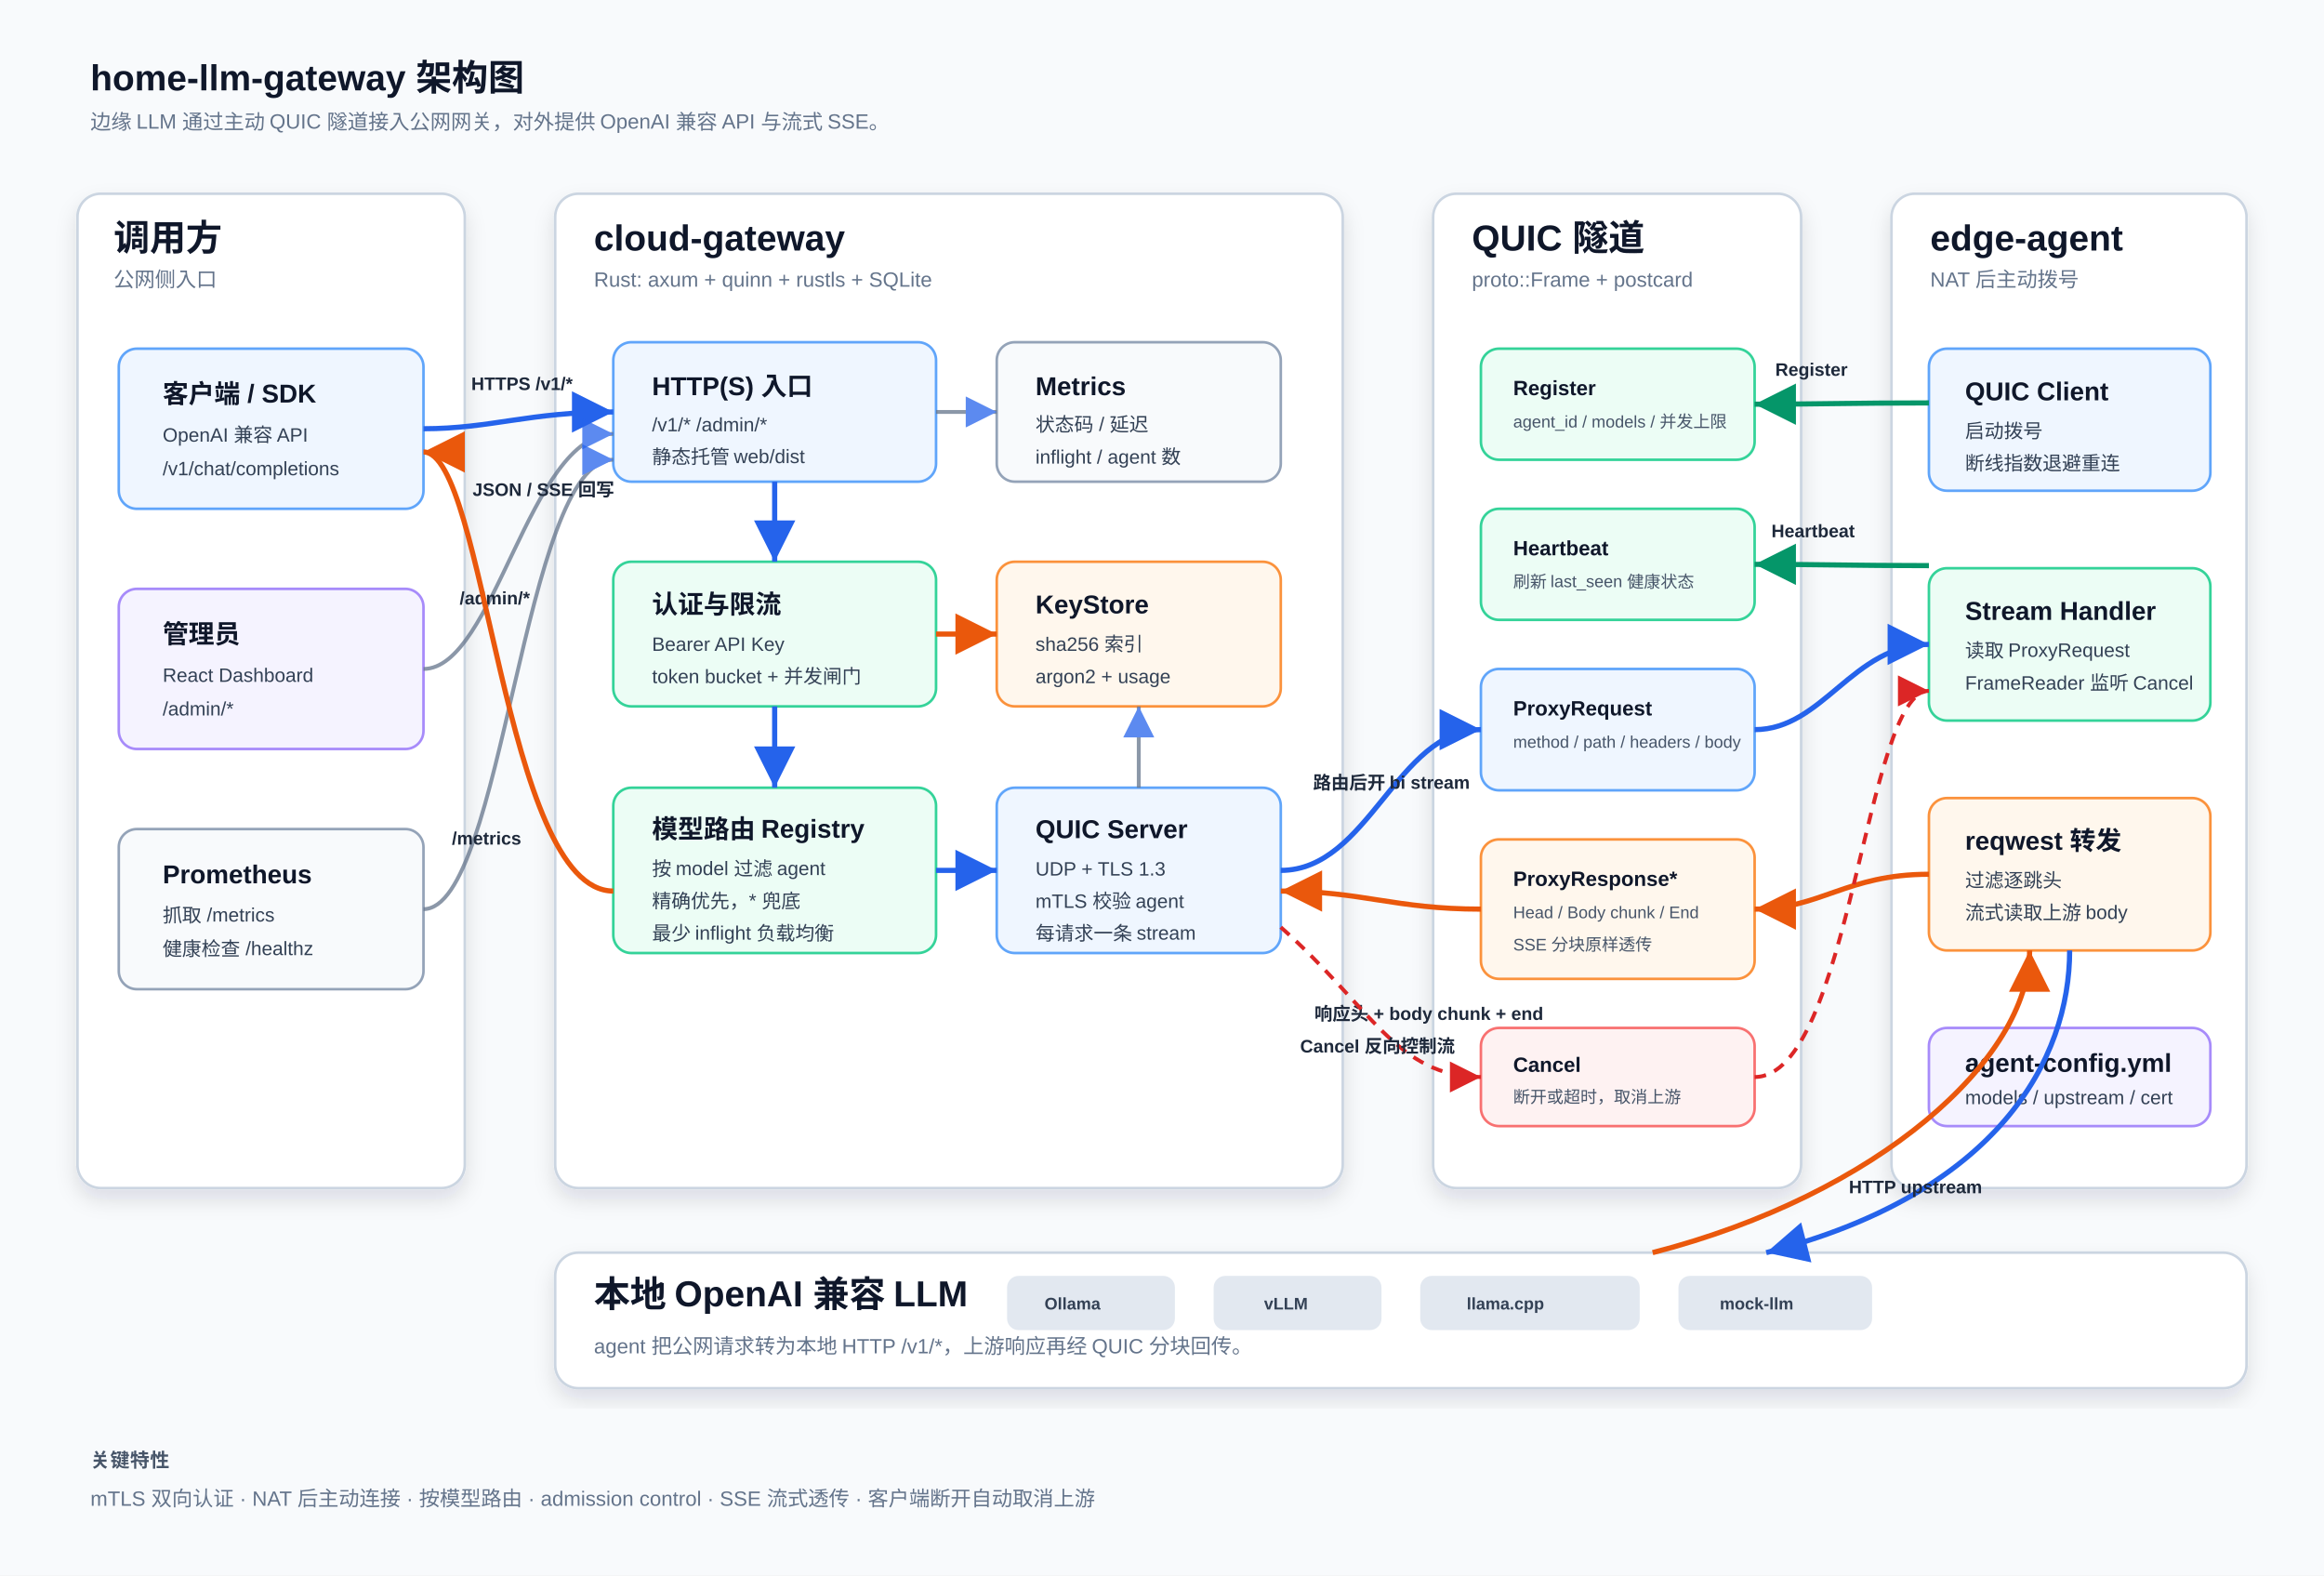
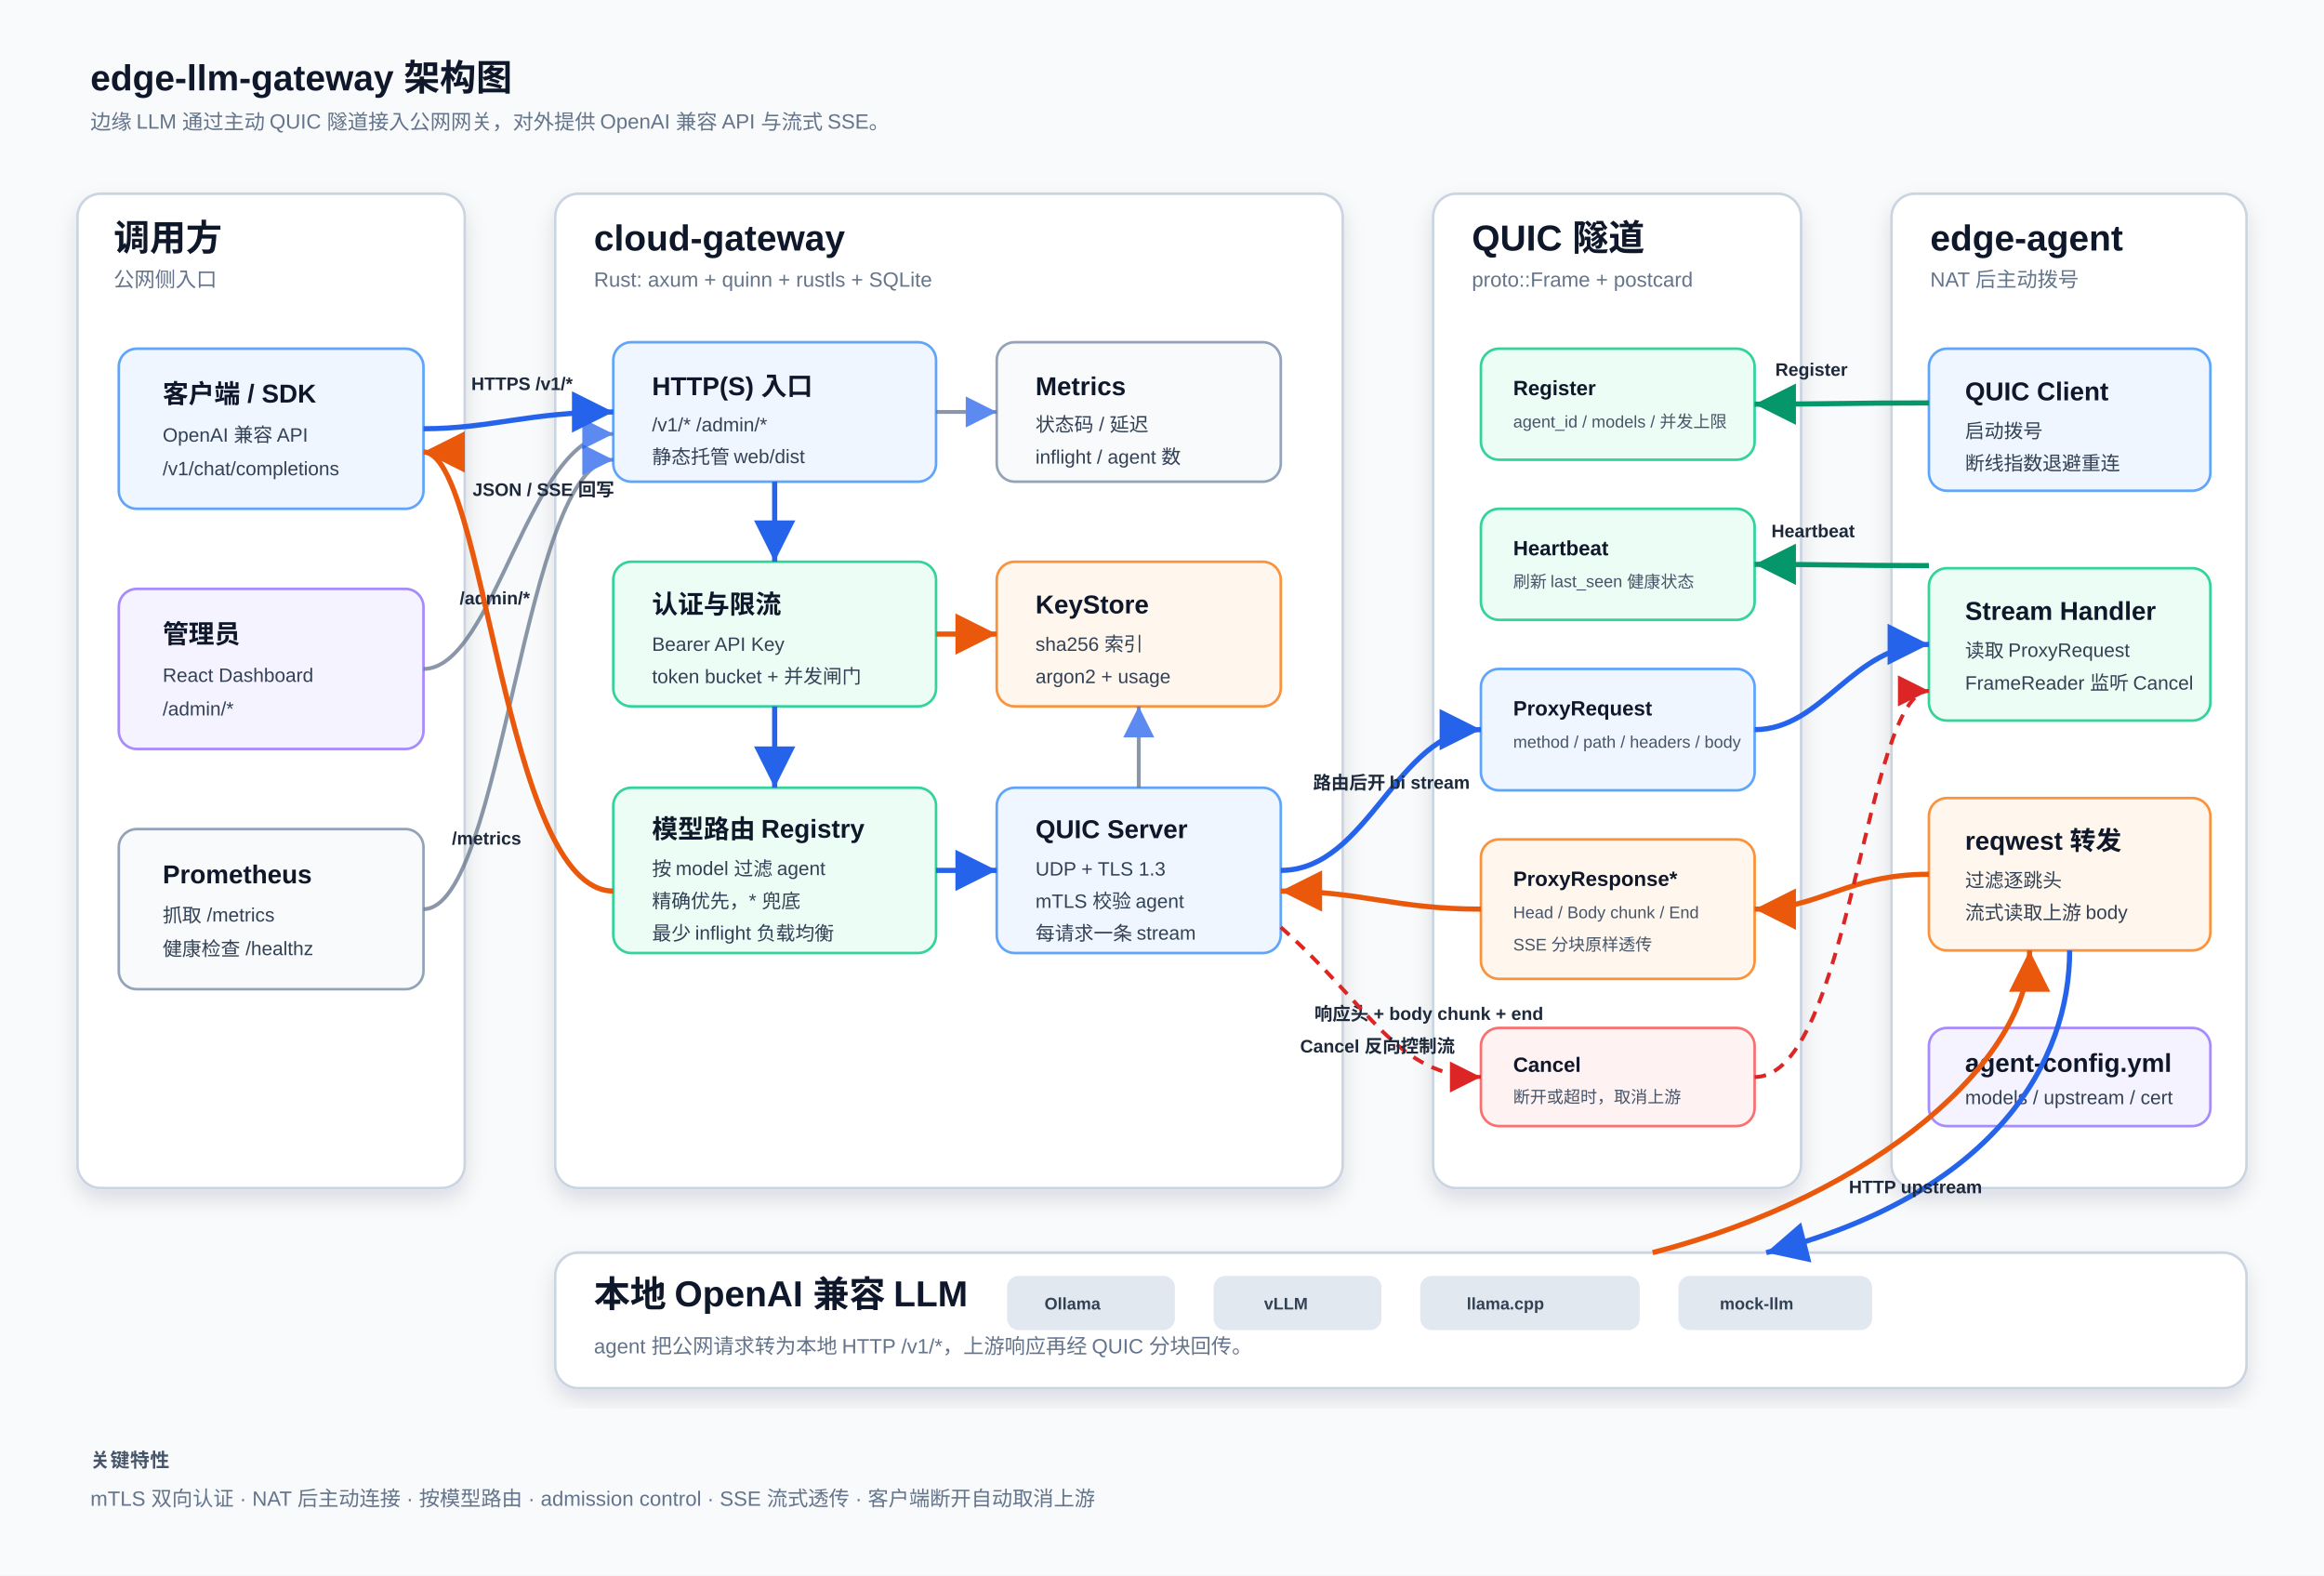
<svg xmlns="http://www.w3.org/2000/svg" width="1800" height="1220" viewBox="0 0 1800 1220" role="img" aria-labelledby="title desc">
  <defs>
    <marker id="arrow-blue" markerWidth="12" markerHeight="12" refX="10" refY="6" orient="auto" markerUnits="strokeWidth">
      <path d="M2,2 L10,6 L2,10 Z" fill="#2563eb" />
    </marker>
    <marker id="arrow-green" markerWidth="12" markerHeight="12" refX="10" refY="6" orient="auto" markerUnits="strokeWidth">
      <path d="M2,2 L10,6 L2,10 Z" fill="#059669" />
    </marker>
    <marker id="arrow-orange" markerWidth="12" markerHeight="12" refX="10" refY="6" orient="auto" markerUnits="strokeWidth">
      <path d="M2,2 L10,6 L2,10 Z" fill="#ea580c" />
    </marker>
    <marker id="arrow-red" markerWidth="12" markerHeight="12" refX="10" refY="6" orient="auto" markerUnits="strokeWidth">
      <path d="M2,2 L10,6 L2,10 Z" fill="#dc2626" />
    </marker>
    <filter id="soft-shadow" x="-15%" y="-15%" width="130%" height="130%">
      <feDropShadow dx="0" dy="8" stdDeviation="8" flood-color="#0f172a" flood-opacity="0.12" />
    </filter>
    <style>
      .bg { fill: #f8fafc; }
      .panel { fill: #ffffff; stroke: #cbd5e1; stroke-width: 2; rx: 18; filter: url(#soft-shadow); }
      .panel-title { font: 700 28px -apple-system, BlinkMacSystemFont, "Segoe UI", Arial, "PingFang SC", "Microsoft YaHei", sans-serif; fill: #0f172a; }
      .panel-sub { font: 400 16px -apple-system, BlinkMacSystemFont, "Segoe UI", Arial, "PingFang SC", "Microsoft YaHei", sans-serif; fill: #64748b; }
      .node { fill: #f8fafc; stroke: #94a3b8; stroke-width: 2; rx: 14; }
      .node-blue { fill: #eff6ff; stroke: #60a5fa; }
      .node-green { fill: #ecfdf5; stroke: #34d399; }
      .node-orange { fill: #fff7ed; stroke: #fb923c; }
      .node-red { fill: #fef2f2; stroke: #f87171; }
      .node-purple { fill: #f5f3ff; stroke: #a78bfa; }
      .node-title { font: 700 20px -apple-system, BlinkMacSystemFont, "Segoe UI", Arial, "PingFang SC", "Microsoft YaHei", sans-serif; fill: #0f172a; }
      .node-text { font: 400 15px -apple-system, BlinkMacSystemFont, "Segoe UI", Arial, "PingFang SC", "Microsoft YaHei", sans-serif; fill: #334155; }
      .small-title { font: 700 16px -apple-system, BlinkMacSystemFont, "Segoe UI", Arial, "PingFang SC", "Microsoft YaHei", sans-serif; fill: #0f172a; }
      .small-text { font: 400 13px -apple-system, BlinkMacSystemFont, "Segoe UI", Arial, "PingFang SC", "Microsoft YaHei", sans-serif; fill: #475569; }
      .label { font: 600 14px -apple-system, BlinkMacSystemFont, "Segoe UI", Arial, "PingFang SC", "Microsoft YaHei", sans-serif; fill: #1e293b; }
      .flow-blue { fill: none; stroke: #2563eb; stroke-width: 4; marker-end: url(#arrow-blue); }
      .flow-green { fill: none; stroke: #059669; stroke-width: 4; marker-end: url(#arrow-green); }
      .flow-orange { fill: none; stroke: #ea580c; stroke-width: 4; marker-end: url(#arrow-orange); }
      .flow-red { fill: none; stroke: #dc2626; stroke-width: 3; stroke-dasharray: 9 7; marker-end: url(#arrow-red); }
      .flow-muted { fill: none; stroke: #64748b; stroke-width: 3; marker-end: url(#arrow-blue); opacity: 0.75; }
      .chip { fill: #e2e8f0; rx: 9; }
      .chip-text { font: 600 13px -apple-system, BlinkMacSystemFont, "Segoe UI", Arial, "PingFang SC", "Microsoft YaHei", sans-serif; fill: #334155; }
      .section-label { font: 700 15px -apple-system, BlinkMacSystemFont, "Segoe UI", Arial, "PingFang SC", "Microsoft YaHei", sans-serif; fill: #475569; letter-spacing: 0.4px; }
    </style>
  </defs>
  <rect class="bg" x="0" y="0" width="1800" height="1220" />
-   <text x="70" y="70" class="panel-title">home-llm-gateway 架构图</text>
+   <text x="70" y="70" class="panel-title">edge-llm-gateway 架构图</text>
  <text x="70" y="100" class="panel-sub">边缘 LLM 通过主动 QUIC 隧道接入公网网关，对外提供 OpenAI 兼容 API 与流式 SSE。</text>
  <rect class="panel" x="60" y="150" width="300" height="770" />
  <text x="88" y="194" class="panel-title">调用方</text>
  <text x="88" y="222" class="panel-sub">公网侧入口</text>
  <rect class="node node-blue" x="92" y="270" width="236" height="124" />
  <text x="126" y="312" class="node-title">客户端 / SDK</text>
  <text x="126" y="342" class="node-text">OpenAI 兼容 API</text>
  <text x="126" y="368" class="node-text">/v1/chat/completions</text>
  <rect class="node node-purple" x="92" y="456" width="236" height="124" />
  <text x="126" y="498" class="node-title">管理员</text>
  <text x="126" y="528" class="node-text">React Dashboard</text>
  <text x="126" y="554" class="node-text">/admin/*</text>
  <rect class="node" x="92" y="642" width="236" height="124" />
  <text x="126" y="684" class="node-title">Prometheus</text>
  <text x="126" y="714" class="node-text">抓取 /metrics</text>
  <text x="126" y="740" class="node-text">健康检查 /healthz</text>
  <rect class="panel" x="430" y="150" width="610" height="770" />
  <text x="460" y="194" class="panel-title">cloud-gateway</text>
  <text x="460" y="222" class="panel-sub">Rust: axum + quinn + rustls + SQLite</text>
  <rect class="node node-blue" x="475" y="265" width="250" height="108" />
  <text x="505" y="306" class="node-title">HTTP(S) 入口</text>
  <text x="505" y="334" class="node-text">/v1/* /admin/*</text>
  <text x="505" y="359" class="node-text">静态托管 web/dist</text>
  <rect class="node" x="772" y="265" width="220" height="108" />
  <text x="802" y="306" class="node-title">Metrics</text>
  <text x="802" y="334" class="node-text">状态码 / 延迟</text>
  <text x="802" y="359" class="node-text">inflight / agent 数</text>
  <rect class="node node-green" x="475" y="435" width="250" height="112" />
  <text x="505" y="475" class="node-title">认证与限流</text>
  <text x="505" y="504" class="node-text">Bearer API Key</text>
  <text x="505" y="529" class="node-text">token bucket + 并发闸门</text>
  <rect class="node node-orange" x="772" y="435" width="220" height="112" />
  <text x="802" y="475" class="node-title">KeyStore</text>
  <text x="802" y="504" class="node-text">sha256 索引</text>
  <text x="802" y="529" class="node-text">argon2 + usage</text>
  <rect class="node node-green" x="475" y="610" width="250" height="128" />
  <text x="505" y="649" class="node-title">模型路由 Registry</text>
  <text x="505" y="678" class="node-text">按 model 过滤 agent</text>
  <text x="505" y="703" class="node-text">精确优先，* 兜底</text>
  <text x="505" y="728" class="node-text">最少 inflight 负载均衡</text>
  <rect class="node node-blue" x="772" y="610" width="220" height="128" />
  <text x="802" y="649" class="node-title">QUIC Server</text>
  <text x="802" y="678" class="node-text">UDP + TLS 1.3</text>
  <text x="802" y="703" class="node-text">mTLS 校验 agent</text>
  <text x="802" y="728" class="node-text">每请求一条 stream</text>
  <rect class="panel" x="1110" y="150" width="285" height="770" />
  <text x="1140" y="194" class="panel-title">QUIC 隧道</text>
  <text x="1140" y="222" class="panel-sub">proto::Frame + postcard</text>
  <rect class="node node-green" x="1147" y="270" width="212" height="86" />
  <text x="1172" y="306" class="small-title">Register</text>
  <text x="1172" y="331" class="small-text">agent_id / models / 并发上限</text>
  <rect class="node node-green" x="1147" y="394" width="212" height="86" />
  <text x="1172" y="430" class="small-title">Heartbeat</text>
  <text x="1172" y="455" class="small-text">刷新 last_seen 健康状态</text>
  <rect class="node node-blue" x="1147" y="518" width="212" height="94" />
  <text x="1172" y="554" class="small-title">ProxyRequest</text>
  <text x="1172" y="579" class="small-text">method / path / headers / body</text>
  <rect class="node node-orange" x="1147" y="650" width="212" height="108" />
  <text x="1172" y="686" class="small-title">ProxyResponse*</text>
  <text x="1172" y="711" class="small-text">Head / Body chunk / End</text>
  <text x="1172" y="736" class="small-text">SSE 分块原样透传</text>
  <rect class="node node-red" x="1147" y="796" width="212" height="76" />
  <text x="1172" y="830" class="small-title">Cancel</text>
  <text x="1172" y="854" class="small-text">断开或超时，取消上游</text>
  <rect class="panel" x="1465" y="150" width="275" height="770" />
  <text x="1495" y="194" class="panel-title">edge-agent</text>
  <text x="1495" y="222" class="panel-sub">NAT 后主动拨号</text>
  <rect class="node node-blue" x="1494" y="270" width="218" height="110" />
  <text x="1522" y="310" class="node-title">QUIC Client</text>
  <text x="1522" y="339" class="node-text">启动拨号</text>
  <text x="1522" y="364" class="node-text">断线指数退避重连</text>
  <rect class="node node-green" x="1494" y="440" width="218" height="118" />
  <text x="1522" y="480" class="node-title">Stream Handler</text>
  <text x="1522" y="509" class="node-text">读取 ProxyRequest</text>
  <text x="1522" y="534" class="node-text">FrameReader 监听 Cancel</text>
  <rect class="node node-orange" x="1494" y="618" width="218" height="118" />
  <text x="1522" y="658" class="node-title">reqwest 转发</text>
  <text x="1522" y="687" class="node-text">过滤逐跳头</text>
  <text x="1522" y="712" class="node-text">流式读取上游 body</text>
  <rect class="node node-purple" x="1494" y="796" width="218" height="76" />
  <text x="1522" y="830" class="node-title">agent-config.yml</text>
  <text x="1522" y="855" class="node-text">models / upstream / cert</text>
  <rect class="panel" x="430" y="970" width="1310" height="105" />
  <text x="460" y="1012" class="panel-title">本地 OpenAI 兼容 LLM</text>
  <rect class="chip" x="780" y="988" width="130" height="42" />
  <text x="809" y="1014" class="chip-text">Ollama</text>
  <rect class="chip" x="940" y="988" width="130" height="42" />
  <text x="979" y="1014" class="chip-text">vLLM</text>
  <rect class="chip" x="1100" y="988" width="170" height="42" />
  <text x="1136" y="1014" class="chip-text">llama.cpp</text>
  <rect class="chip" x="1300" y="988" width="150" height="42" />
  <text x="1332" y="1014" class="chip-text">mock-llm</text>
  <text x="460" y="1048" class="panel-sub">agent 把公网请求转为本地 HTTP /v1/*，上游响应再经 QUIC 分块回传。</text>
  <path class="flow-blue" d="M328 332 C380 332, 410 319, 475 319" />
  <text x="365" y="302" class="label">HTTPS /v1/*</text>
  <path class="flow-muted" d="M328 518 C383 518, 410 336, 475 336" />
  <text x="356" y="468" class="label">/admin/*</text>
  <path class="flow-muted" d="M328 704 C390 704, 405 356, 475 356" />
  <text x="350" y="654" class="label">/metrics</text>
  <path class="flow-blue" d="M600 373 L600 435" />
  <path class="flow-blue" d="M600 547 L600 610" />
  <path class="flow-blue" d="M725 674 L772 674" />
  <path class="flow-orange" d="M725 491 L772 491" />
  <path class="flow-muted" d="M725 319 L772 319" />
  <path class="flow-muted" d="M882 610 L882 547" />
  <path class="flow-green" d="M1494 312 C1434 312, 1410 313, 1359 313" />
  <text x="1375" y="291" class="label">Register</text>
  <path class="flow-green" d="M1494 438 C1435 438, 1410 437, 1359 437" />
  <text x="1372" y="416" class="label">Heartbeat</text>
  <path class="flow-blue" d="M992 674 C1060 674, 1082 565, 1147 565" />
  <text x="1017" y="611" class="label">路由后开 bi stream</text>
  <path class="flow-blue" d="M1359 565 C1412 565, 1435 499, 1494 499" />
  <path class="flow-orange" d="M1494 677 C1430 677, 1410 704, 1359 704" />
  <path class="flow-orange" d="M1147 704 C1080 704, 1055 690, 992 690" />
  <text x="1018" y="790" class="label">响应头 + body chunk + end</text>
  <path class="flow-red" d="M992 718 C1062 780, 1082 834, 1147 834" />
  <path class="flow-red" d="M1359 834 C1433 834, 1445 535, 1494 535" />
  <text x="1007" y="815" class="label">Cancel 反向控制流</text>
  <path class="flow-blue" d="M1603 736 C1603 820, 1548 924, 1368 970" />
  <text x="1432" y="924" class="label">HTTP upstream</text>
  <path class="flow-orange" d="M1280 970 C1455 925, 1572 820, 1572 736" />
  <path class="flow-orange" d="M475 690 C390 690, 376 350, 328 350" />
  <text x="366" y="384" class="label">JSON / SSE 回写</text>
  <text x="70" y="1136" class="section-label">关键特性</text>
  <text x="70" y="1166" class="panel-sub">mTLS 双向认证 · NAT 后主动连接 · 按模型路由 · admission control · SSE 流式透传 · 客户端断开自动取消上游</text>
</svg>
